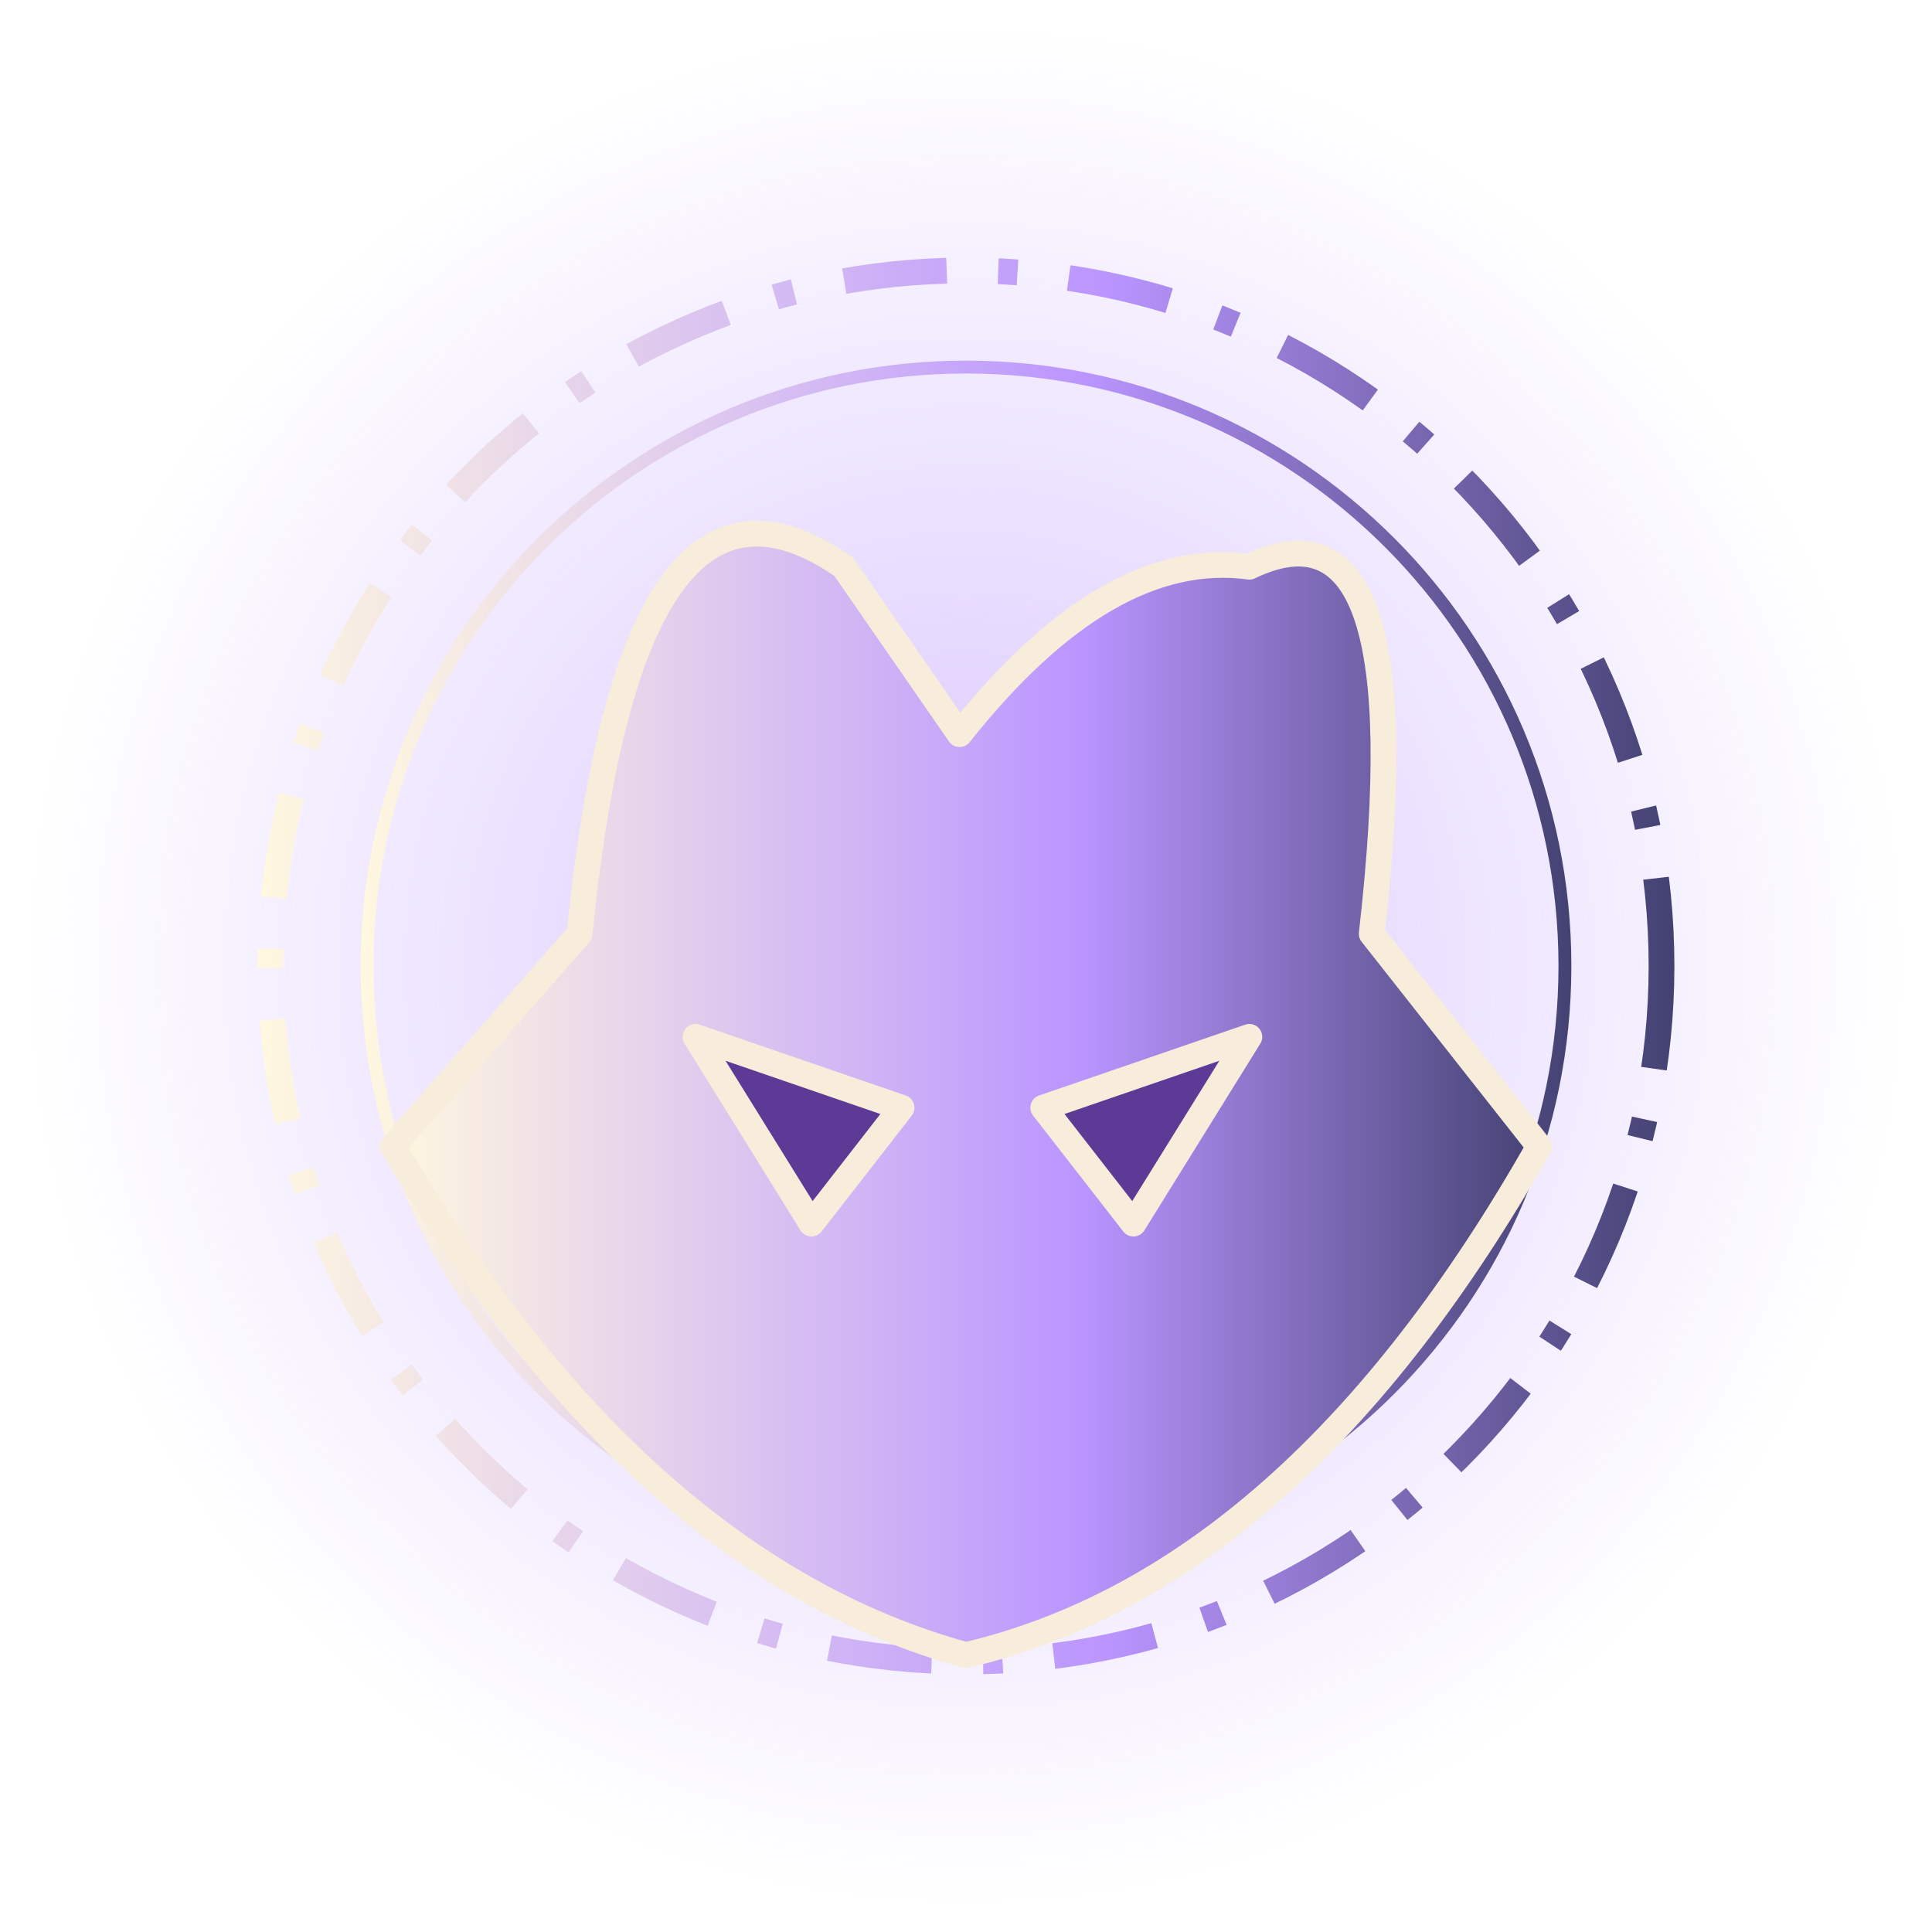
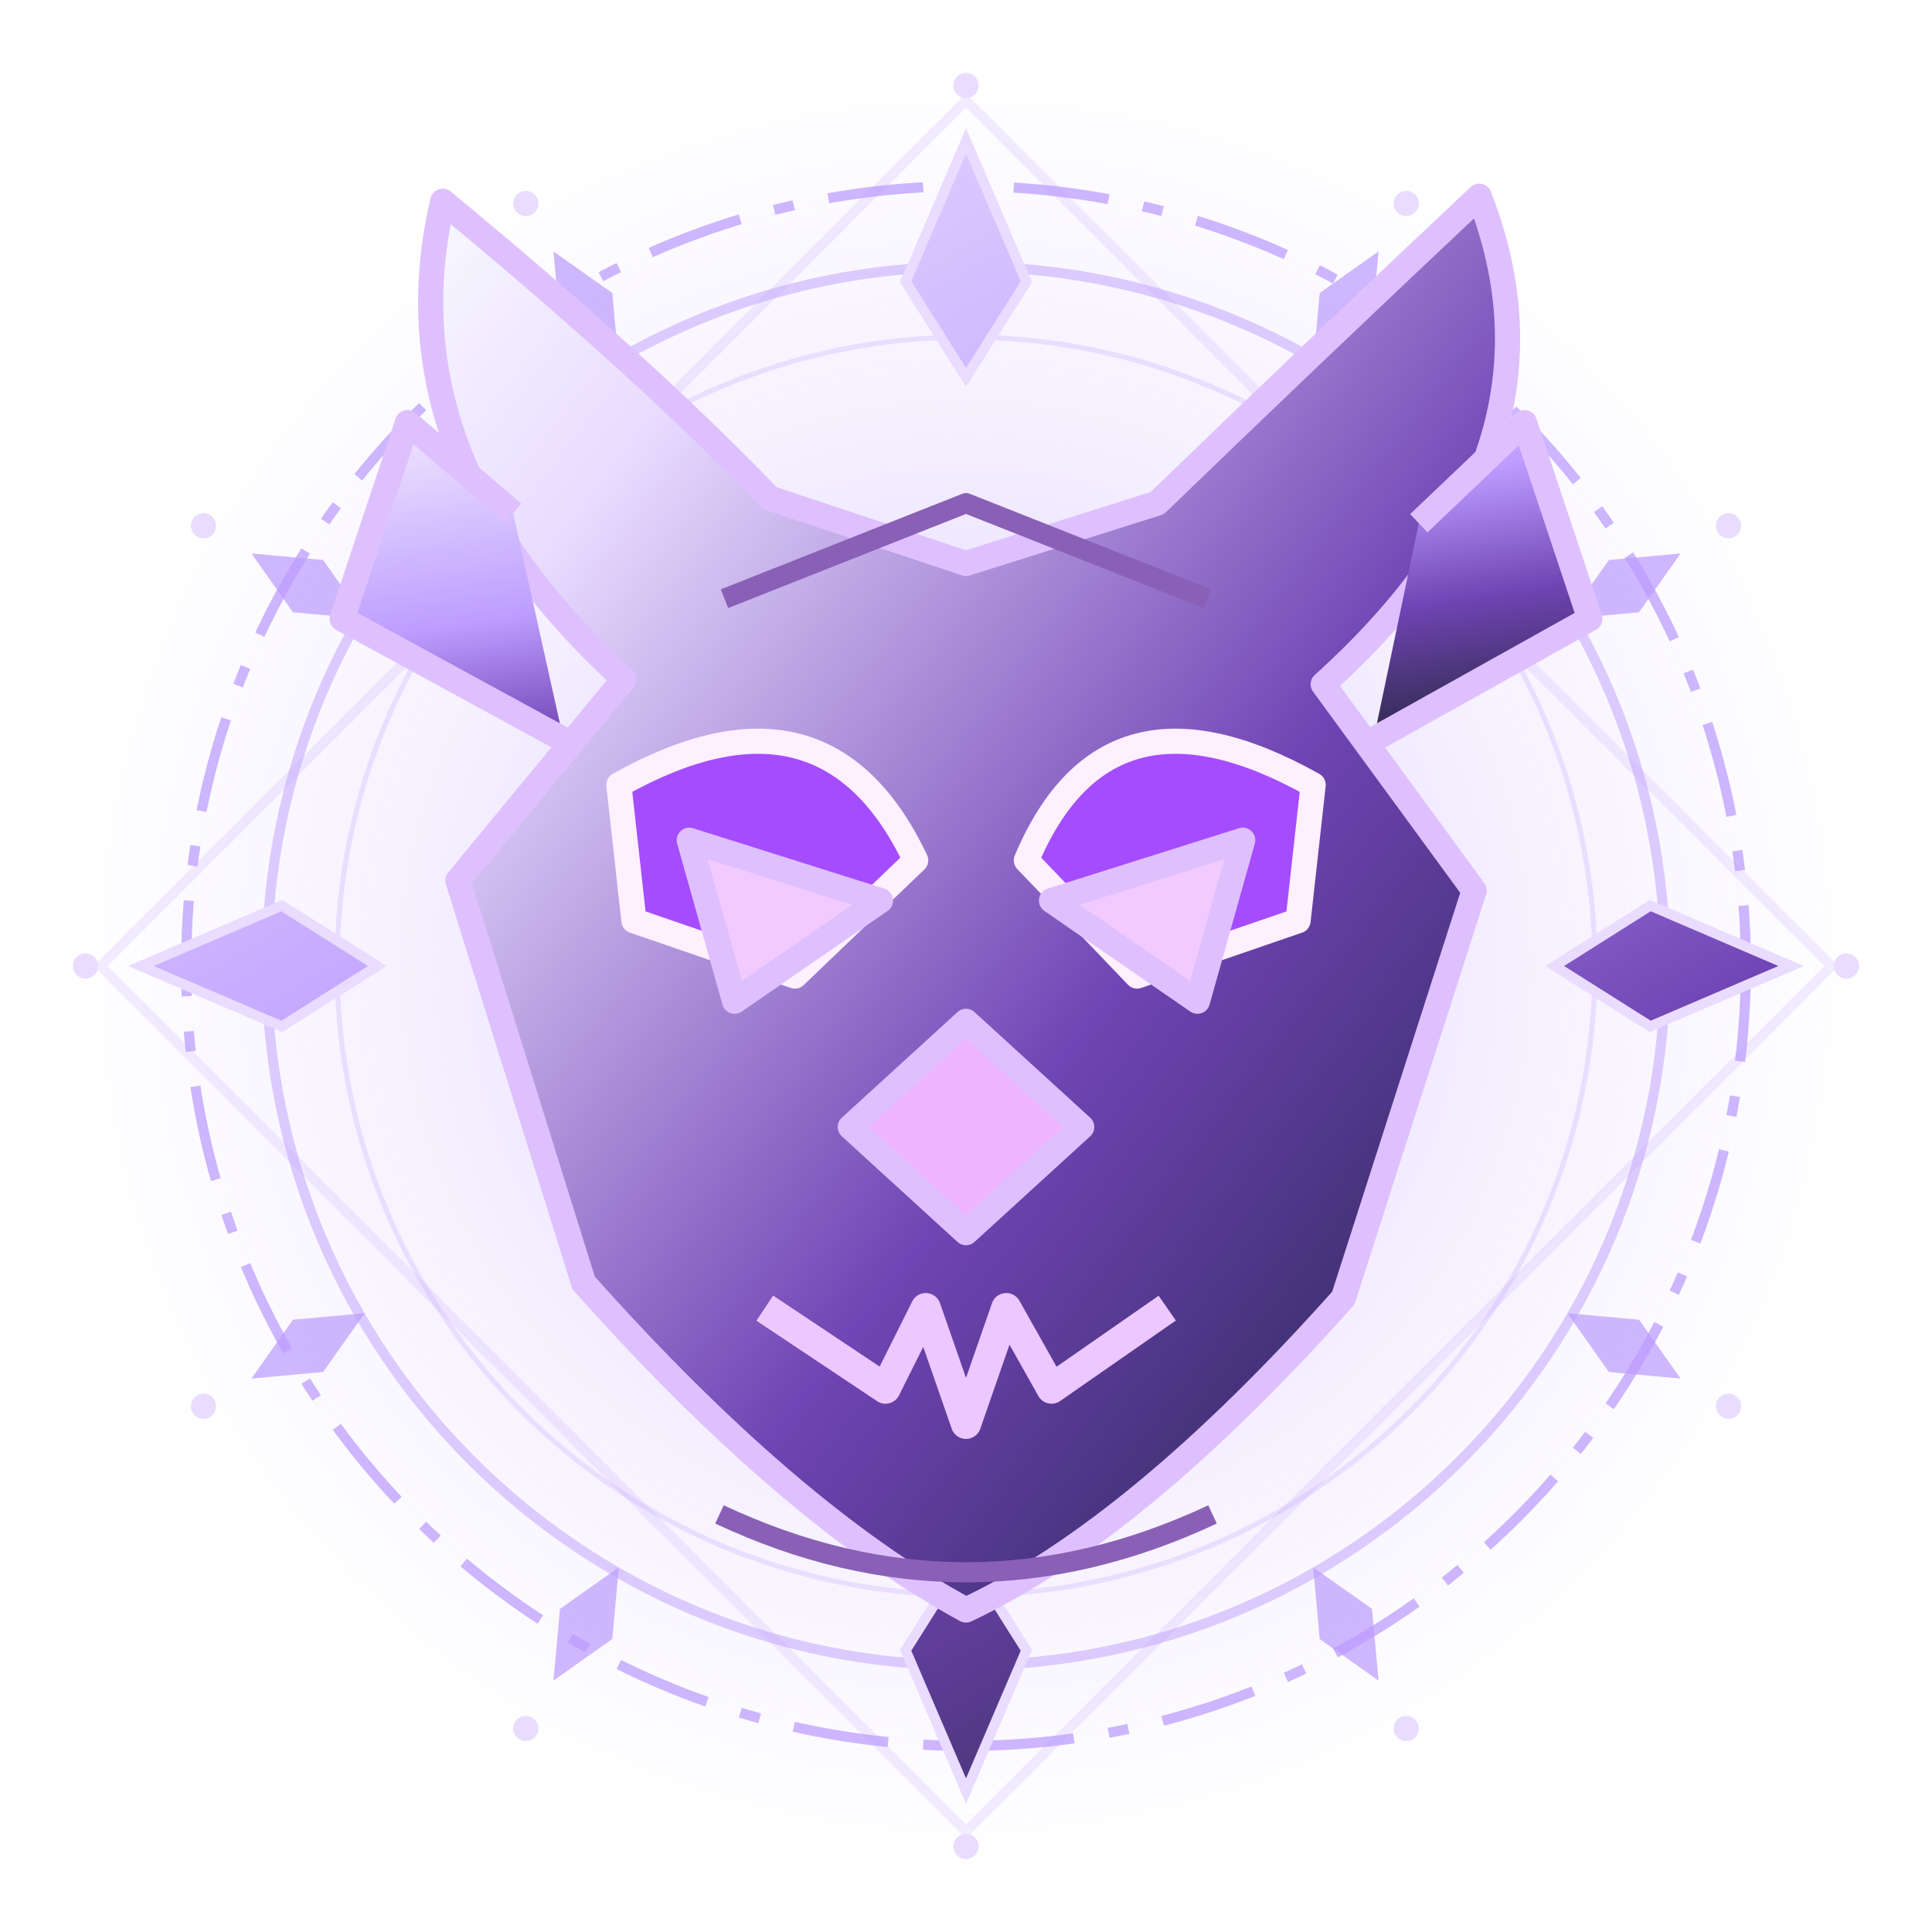
- <svg xmlns="http://www.w3.org/2000/svg" width="300" height="300" viewBox="0 0 300 300">
+ <svg xmlns="http://www.w3.org/2000/svg" width="384" height="384" viewBox="0 0 384 384">
  <defs>
    <radialGradient id="a">
-       <stop stop-color="#ba95ff" stop-opacity=".55" />
-       <stop offset="1" stop-color="#ba95ff" stop-opacity="0" />
+       <stop stop-color="#bd9dff" stop-opacity=".55" />
+       <stop offset=".6" stop-color="#bd9dff" stop-opacity=".15" />
+       <stop offset="1" stop-color="#bd9dff" stop-opacity="0" />
    </radialGradient>
-     <linearGradient id="b">
-       <stop stop-color="#fff7df" />
-       <stop offset=".6" stop-color="#ba95ff" />
-       <stop offset="1" stop-color="#444273" />
+     <linearGradient id="gold" x1=".2" y1="0" x2=".8" y2="1">
+       <stop stop-color="#e9dcff" />
+       <stop offset=".42" stop-color="#bd9dff" />
+       <stop offset=".72" stop-color="#7044b4" />
+       <stop offset="1" stop-color="#332c53" />
+     </linearGradient>
+     <linearGradient id="core" x1="0" y1="0" x2="1" y2="1">
+       <stop stop-color="#f8f9ff" />
+       <stop offset=".18" stop-color="#e9dcff" />
+       <stop offset=".60" stop-color="#7044b4" />
+       <stop offset="1" stop-color="#1b2242" />
    </linearGradient>
  </defs>
-   <circle cx="150" cy="150" r="145" fill="url(#a)" />
-   <g fill="none" stroke="url(#b)" stroke-width="4">
-     <circle cx="150" cy="150" r="108" stroke-dasharray="16 8 3 8" />
-     <circle cx="150" cy="150" r="93" stroke-width="2" />
+   <circle cx="192" cy="192" r="181" fill="url(#a)" />
+   <g fill="none" stroke="#bd9dff">
+     <circle cx="192" cy="192" r="155" stroke-width="2" stroke-dasharray="19 7 4 7" opacity=".75" />
+     <circle cx="192" cy="192" r="139" stroke-width="2" opacity=".5" />
+     <circle cx="192" cy="192" r="125" opacity=".25" />
+     <path d="M192 20L364 192L192 364L20 192Z" opacity=".19" stroke-width="2" />
  </g>
-   <g stroke="#f8ecda" stroke-width="4" fill="url(#b)" stroke-linejoin="round">
-     <path d="M90 145 Q98 65 131 88 L149 114 Q172 85 194 88 Q221 75 213 145 L239 178 Q201 245 150 257 Q99 243 61 178Z" />
-     <path d="M108 161 L140 172 L126 190Z M194 161 L162 172 L176 190Z" fill="#5d3a95" />
+   <g transform="translate(343.00 192.00) rotate(90.0)">
+     <path d="M0 -13L6 0L0 13L-6 0Z" fill="#bd9dff" opacity=".72" />
+     <circle cy="-24" r="2.5" fill="#e9dcff" />
+   </g>
+   <g transform="translate(322.77 267.50) rotate(120.0)">
+     <path d="M0 -13L6 0L0 13L-6 0Z" fill="#bd9dff" opacity=".72" />
+     <circle cy="-24" r="2.5" fill="#e9dcff" />
+   </g>
+   <g transform="translate(267.50 322.77) rotate(150.0)">
+     <path d="M0 -13L6 0L0 13L-6 0Z" fill="#bd9dff" opacity=".72" />
+     <circle cy="-24" r="2.5" fill="#e9dcff" />
+   </g>
+   <g transform="translate(192.00 343.00) rotate(180.0)">
+     <path d="M0 -13L6 0L0 13L-6 0Z" fill="#bd9dff" opacity=".72" />
+     <circle cy="-24" r="2.5" fill="#e9dcff" />
+   </g>
+   <g transform="translate(116.50 322.77) rotate(210.0)">
+     <path d="M0 -13L6 0L0 13L-6 0Z" fill="#bd9dff" opacity=".72" />
+     <circle cy="-24" r="2.5" fill="#e9dcff" />
+   </g>
+   <g transform="translate(61.23 267.50) rotate(240.0)">
+     <path d="M0 -13L6 0L0 13L-6 0Z" fill="#bd9dff" opacity=".72" />
+     <circle cy="-24" r="2.5" fill="#e9dcff" />
+   </g>
+   <g transform="translate(41.00 192.00) rotate(270.0)">
+     <path d="M0 -13L6 0L0 13L-6 0Z" fill="#bd9dff" opacity=".72" />
+     <circle cy="-24" r="2.5" fill="#e9dcff" />
+   </g>
+   <g transform="translate(61.23 116.50) rotate(300.0)">
+     <path d="M0 -13L6 0L0 13L-6 0Z" fill="#bd9dff" opacity=".72" />
+     <circle cy="-24" r="2.5" fill="#e9dcff" />
+   </g>
+   <g transform="translate(116.50 61.23) rotate(330.0)">
+     <path d="M0 -13L6 0L0 13L-6 0Z" fill="#bd9dff" opacity=".72" />
+     <circle cy="-24" r="2.5" fill="#e9dcff" />
+   </g>
+   <g transform="translate(192.00 41.00) rotate(360.0)">
+     <path d="M0 -13L6 0L0 13L-6 0Z" fill="#bd9dff" opacity=".72" />
+     <circle cy="-24" r="2.5" fill="#e9dcff" />
+   </g>
+   <g transform="translate(267.50 61.23) rotate(390.0)">
+     <path d="M0 -13L6 0L0 13L-6 0Z" fill="#bd9dff" opacity=".72" />
+     <circle cy="-24" r="2.5" fill="#e9dcff" />
+   </g>
+   <g transform="translate(322.77 116.50) rotate(420.0)">
+     <path d="M0 -13L6 0L0 13L-6 0Z" fill="#bd9dff" opacity=".72" />
+     <circle cy="-24" r="2.5" fill="#e9dcff" />
+   </g>
+   <path d="M192 28L204 56L192 75L180 56Z M192 356L204 328L192 309L180 328Z M28 192L56 180L75 192L56 204Z M356 192L328 180L309 192L328 204Z" fill="url(#gold)" stroke="#e9dcff" stroke-width="2" />
+   <g stroke="#dfc0ff" stroke-linejoin="round" stroke-width="5">
+     <path d="M124 135Q76 91 88 40Q128 73 153 99L192 112L230 100Q260 71 294 39Q314 90 263 136L293 177L267 258Q226 304 192 320Q157 301 116 255L91 175Z" fill="url(#core)" />
+     <path d="M102 102L81 84L68 123L112 147 M282 104L303 84L316 123L273 147" fill="url(#gold)" />
+     <path d="M123 156Q164 133 182 171L158 194L126 183Z M261 156Q220 133 204 171L226 194L258 183Z" fill="#a54cff" stroke="#fff0ff" />
+     <path d="M137 167L175 179L146 199Z M247 167L209 179L238 199Z" fill="#f2caff" />
+     <path d="M169 224L192 203L215 224L192 245Z" fill="#eeb4ff" />
+     <path d="M152 260L176 276L184 260L192 283L200 260L209 276L232 260" fill="none" stroke="#edc7ff" stroke-width="6" />
+     <path d="M144 119L192 100L240 119 M143 301Q192 324 241 301" fill="none" stroke="#8960b6" stroke-width="4" />
  </g>
</svg>
